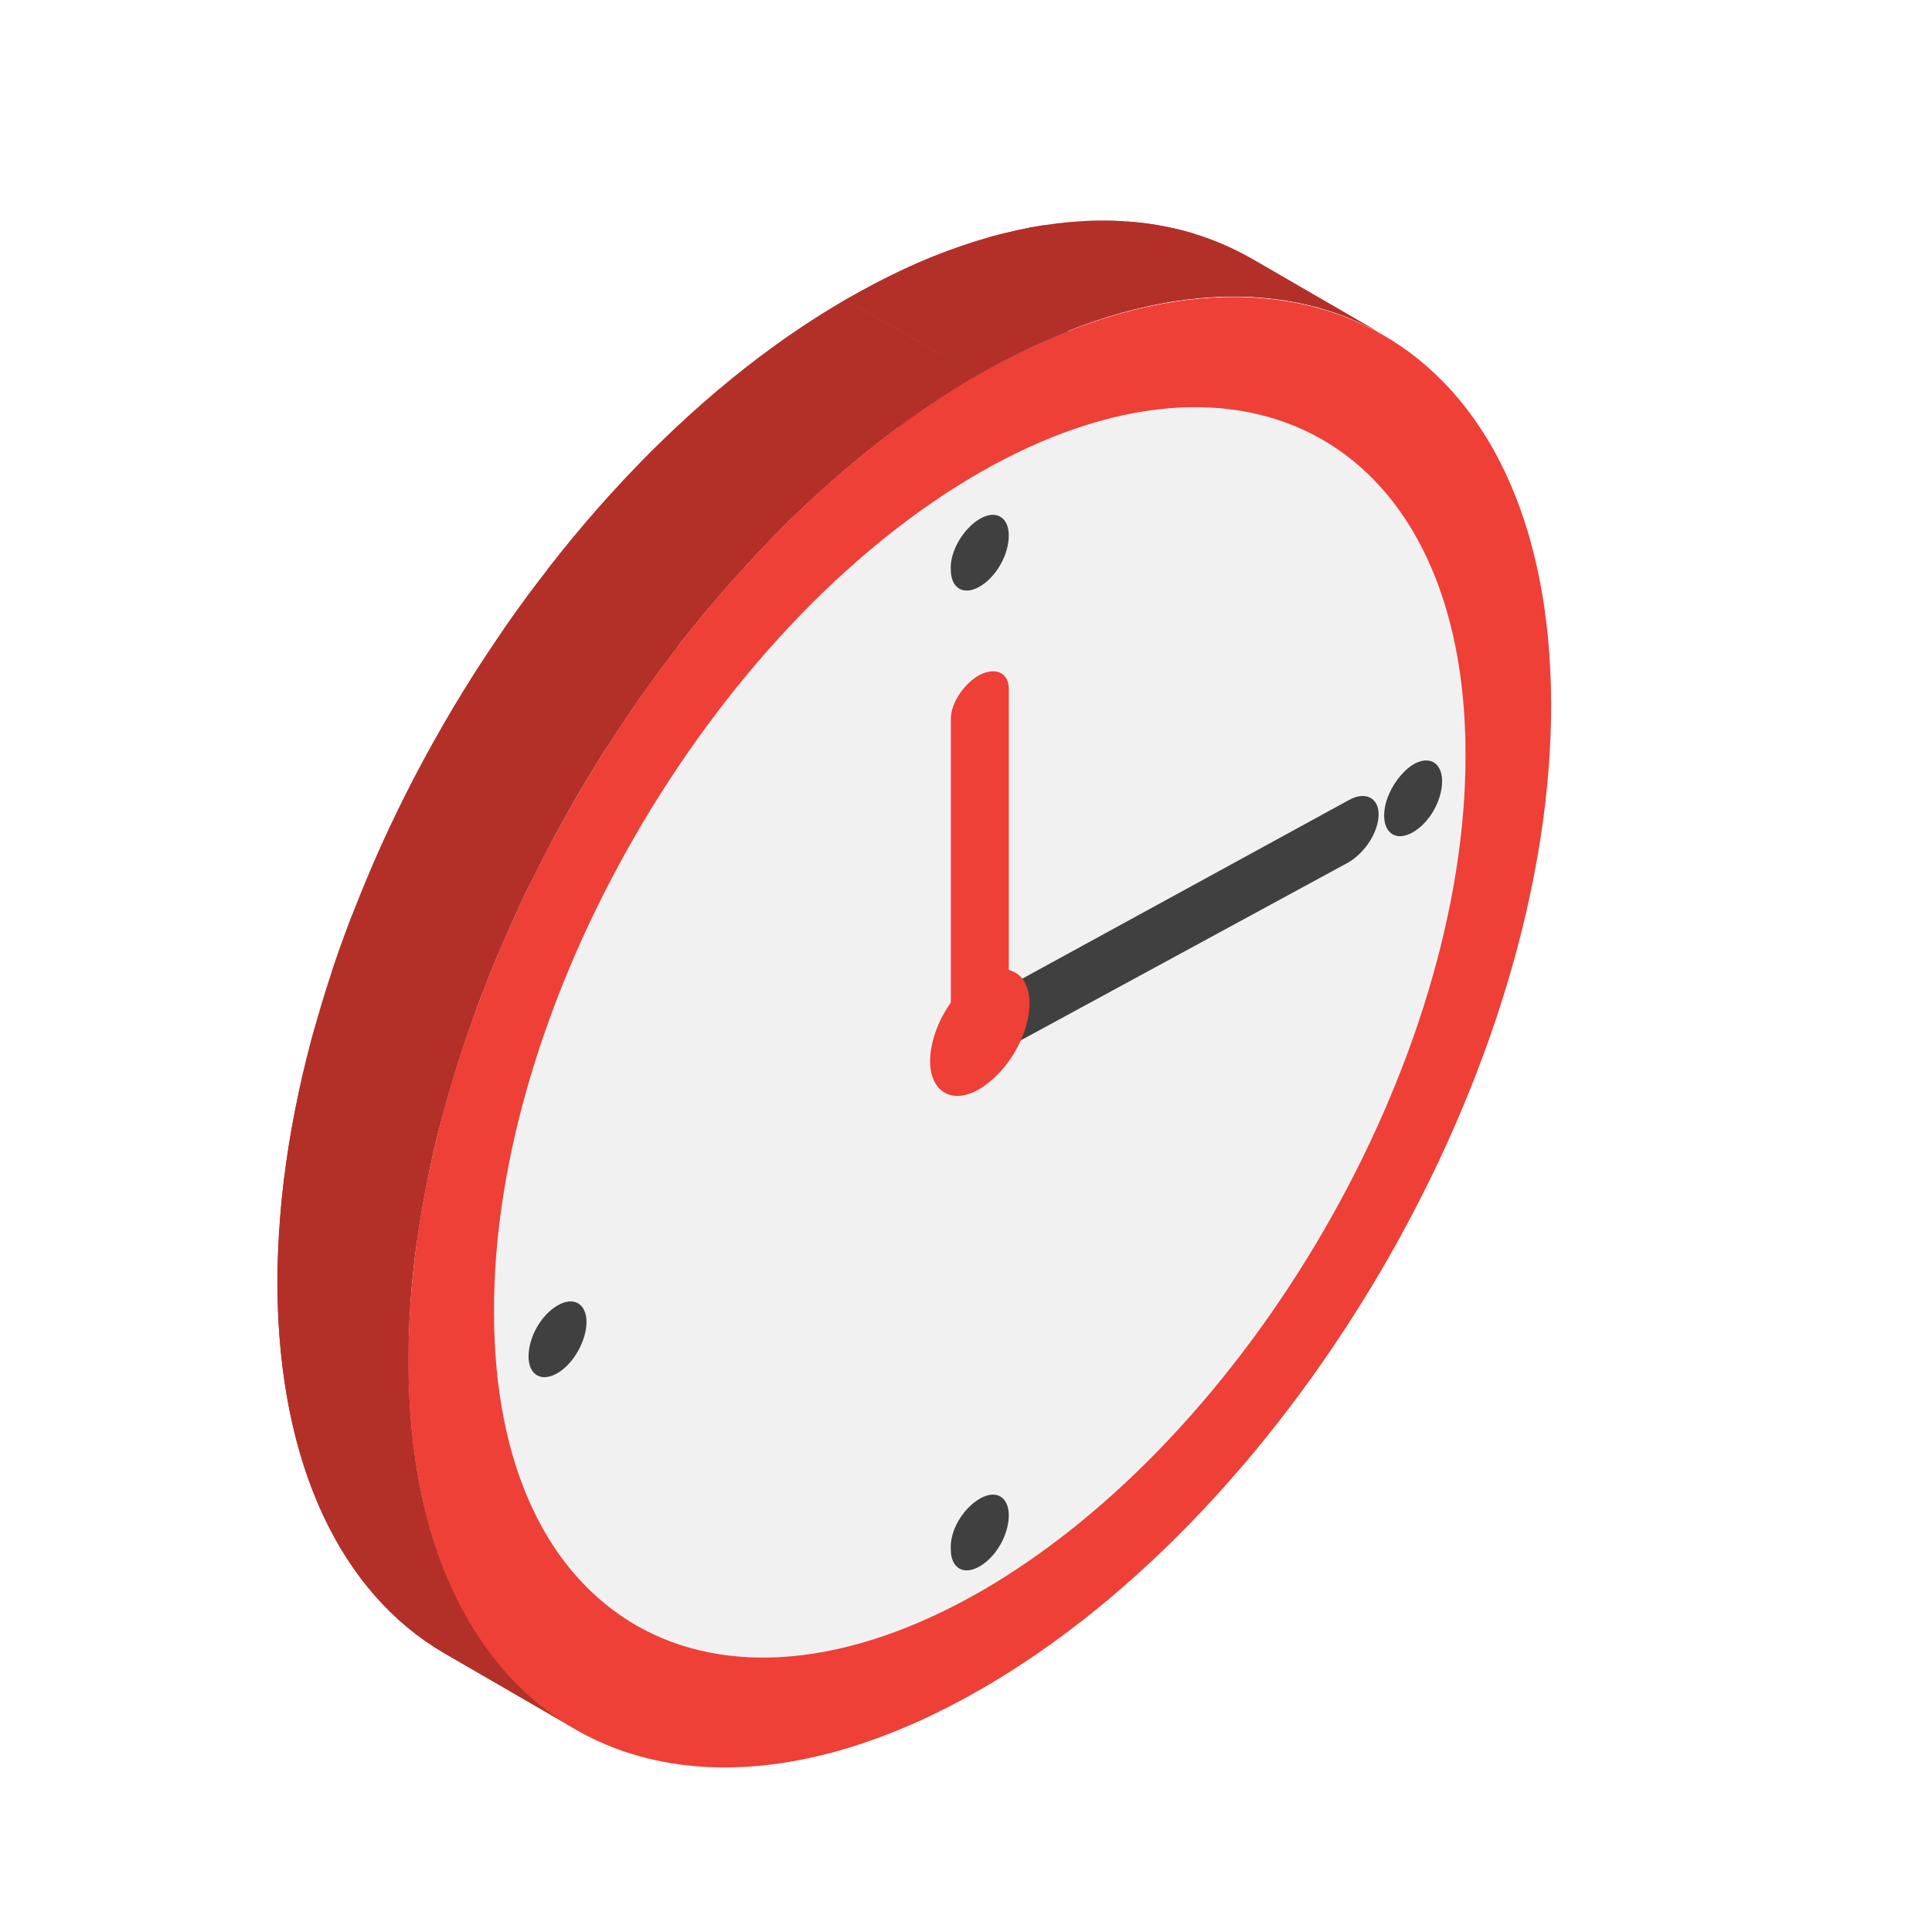
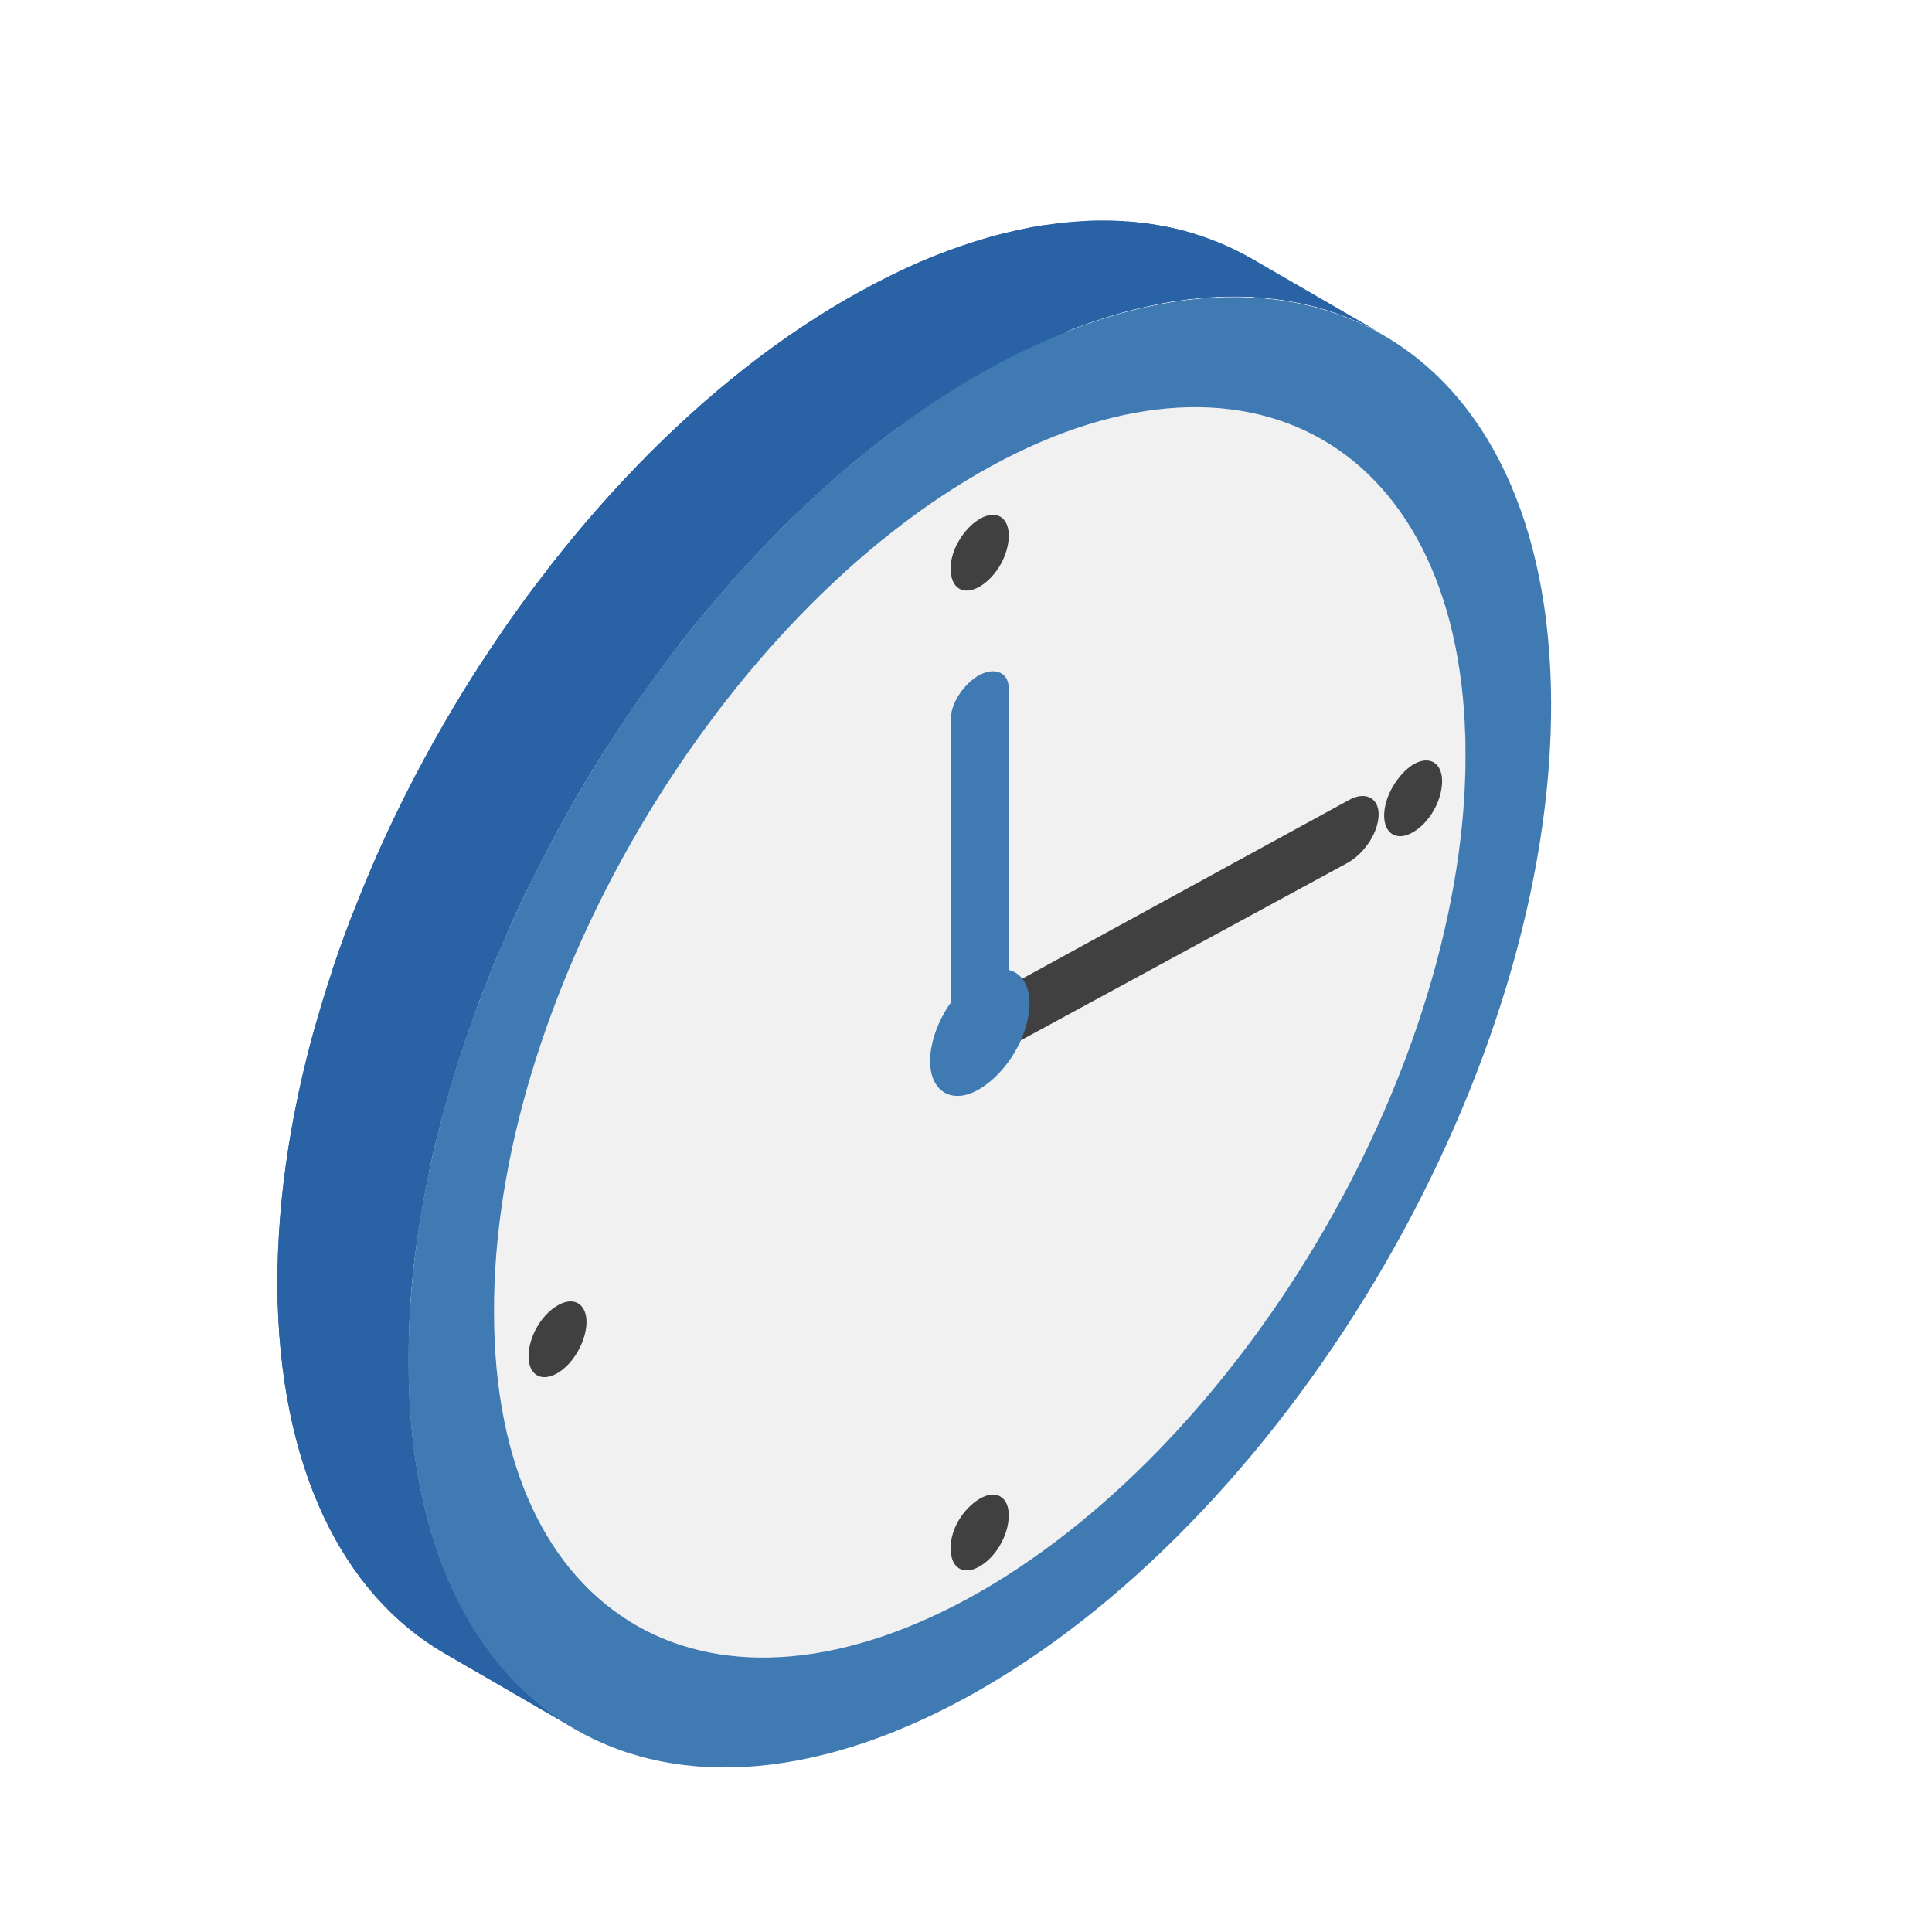
<svg xmlns="http://www.w3.org/2000/svg" xmlns:xlink="http://www.w3.org/1999/xlink" version="1.1" id="Layer_1" x="0px" y="0px" width="140px" height="140px" viewBox="0 0 140 140" style="enable-background:new 0 0 140 140;" xml:space="preserve">
  <style type="text/css">
	.st0{enable-background:new    ;}
	.st1{clip-path:url(#SVGID_2_);enable-background:new    ;}
	.st2{fill:#3C9886;}
	.st3{fill:#3B9483;}
	.st4{fill:#399080;}
	.st5{fill:#388D7C;}
	.st6{fill:#368979;}
	.st7{fill:#358576;}
	.st8{fill:#338172;}
	.st9{fill:#327D6F;}
	.st10{fill:#307A6C;}
	.st11{fill:#2F7668;}
	.st12{fill:#2D7265;}
	.st13{fill:#2C6E61;}
	.st14{fill:#2A6A5E;}
	.st15{fill:#29675B;}
	.st16{fill:#276357;}
	.st17{clip-path:url(#SVGID_4_);enable-background:new    ;}
	.st18{clip-path:url(#SVGID_6_);enable-background:new    ;}
	.st19{fill:#F1F1F2;}
	.st20{clip-path:url(#SVGID_8_);enable-background:new    ;}
	.st21{fill:#165E96;}
	.st22{fill:#155B92;}
	.st23{fill:#15598E;}
	.st24{fill:#14578A;}
	.st25{fill:#135487;}
	.st26{fill:#135283;}
	.st27{fill:#12507F;}
	.st28{fill:#124D7B;}
	.st29{fill:#114B78;}
	.st30{fill:#114974;}
	.st31{clip-path:url(#SVGID_10_);enable-background:new    ;}
- 	.st32{fill:#B33029;}
+ 	.st32{fill:#2962A5;}
	.st33{clip-path:url(#SVGID_12_);enable-background:new    ;}
- 	.st34{fill:#EE4036;}
+ 	.st34{fill:#3F7AB2;}
	.st35{fill:#404041;}
</style>
  <g>
    <g class="st0">
      <g class="st0">
        <defs>
          <path id="SVGID_1_" class="st0" d="M61.6,109.7C81,98.5,96.7,71.3,96.7,48.9c3.2,1.8,6.3,3.7,9.5,5.5      c0.1,22.3-15.6,49.6-35.1,60.8C68.2,113.6,64.4,111.4,61.6,109.7z" />
        </defs>
        <clipPath id="SVGID_2_">
          <use xlink:href="#SVGID_1_" style="overflow:visible;" />
        </clipPath>
        <g class="st1">
          <path class="st2" d="M71.1,115.3l-9.5-5.5c4.1-2.4,8.1-5.5,11.8-9.1l9.5,5.5C79.2,109.8,75.2,112.9,71.1,115.3" />
          <path class="st3" d="M82.9,106.1l-9.5-5.5c1.3-1.3,2.6-2.7,3.8-4.1l9.5,5.5C85.5,103.5,84.2,104.8,82.9,106.1" />
          <path class="st4" d="M86.7,102l-9.5-5.5c1-1.1,1.9-2.3,2.9-3.5l9.5,5.5C88.6,99.8,87.7,100.9,86.7,102" />
          <path class="st5" d="M89.6,98.6L80,93c0.8-1,1.6-2.1,2.3-3.2l9.5,5.5C91.1,96.5,90.4,97.5,89.6,98.6" />
          <path class="st6" d="M91.9,95.4l-9.5-5.5c0.7-1,1.4-2,2-3l9.5,5.5C93.3,93.4,92.6,94.4,91.9,95.4" />
          <path class="st7" d="M93.9,92.3l-9.5-5.5c0.6-1,1.2-2,1.8-3l9.5,5.5C95.2,90.4,94.6,91.4,93.9,92.3" />
          <path class="st8" d="M95.8,89.4l-9.5-5.5c0.6-1,1.1-2,1.7-3l9.5,5.5C96.9,87.4,96.3,88.4,95.8,89.4" />
          <path class="st9" d="M97.4,86.4l-9.5-5.5c0.5-1,1-2,1.5-3l9.5,5.5C98.4,84.4,97.9,85.4,97.4,86.4" />
          <path class="st10" d="M98.9,83.4l-9.5-5.5c0.5-1,1-2,1.4-3.1l9.5,5.5C99.9,81.4,99.4,82.4,98.9,83.4" />
          <path class="st11" d="M100.3,80.4l-9.5-5.5c0.5-1,0.9-2.1,1.3-3.2l9.5,5.5C101.2,78.3,100.8,79.3,100.3,80.4" />
          <path class="st12" d="M101.6,77.2l-9.5-5.5c0.4-1.1,0.8-2.2,1.2-3.3l9.5,5.5C102.4,75,102,76.1,101.6,77.2" />
          <path class="st13" d="M102.8,73.9l-9.5-5.5c0.4-1.2,0.8-2.4,1.1-3.6l9.5,5.5C103.6,71.5,103.2,72.7,102.8,73.9" />
          <path class="st14" d="M103.9,70.3l-9.5-5.5c0.4-1.3,0.7-2.7,1-4l9.5,5.5C104.6,67.6,104.3,68.9,103.9,70.3" />
          <path class="st15" d="M104.9,66.2l-9.5-5.5c0.3-1.6,0.6-3.3,0.8-4.9l9.5,5.5C105.5,63,105.2,64.6,104.9,66.2" />
          <path class="st16" d="M105.7,61.4l-9.5-5.5c0.3-2.3,0.5-4.6,0.5-6.9c0-11.1-4-18.9-10.3-22.6l9.5,5.5      c6.3,3.7,10.2,11.5,10.3,22.6C106.2,56.7,106,59,105.7,61.4" />
        </g>
      </g>
      <g class="st0">
        <defs>
          <path id="SVGID_3_" class="st0" d="M36.5,112.2c6.4,3.7,15.3,3.2,25.1-2.5l9.5,5.5c-9.8,5.6-18.6,6.2-25.1,2.5      C43.2,116,39.4,113.8,36.5,112.2z" />
        </defs>
        <clipPath id="SVGID_4_">
          <use xlink:href="#SVGID_3_" style="overflow:visible;" />
        </clipPath>
        <g class="st17">
          <path class="st11" d="M46,117.7l-9.5-5.5c0.1,0,0.1,0.1,0.2,0.1l9.5,5.5C46.2,117.8,46.1,117.7,46,117.7" />
          <path class="st10" d="M46.2,117.8l-9.5-5.5c0.6,0.3,1.2,0.6,1.8,0.9l9.5,5.5C47.4,118.4,46.8,118.1,46.2,117.8" />
          <path class="st9" d="M48,118.7l-9.5-5.5c0.6,0.3,1.2,0.5,1.9,0.7l9.5,5.5C49.2,119.2,48.6,118.9,48,118.7" />
          <path class="st8" d="M49.9,119.3l-9.5-5.5c0.6,0.2,1.3,0.3,2,0.5l9.5,5.5C51.2,119.7,50.5,119.5,49.9,119.3" />
          <path class="st7" d="M51.8,119.8l-9.5-5.5c0.7,0.1,1.4,0.2,2.1,0.2L54,120C53.2,120,52.5,119.9,51.8,119.8" />
          <path class="st6" d="M54,120l-9.5-5.5c0.8,0,1.5,0.1,2.3,0l9.5,5.5C55.5,120.1,54.7,120.1,54,120" />
          <path class="st5" d="M56.3,120.1l-9.5-5.5c0.9,0,1.7-0.1,2.6-0.3l9.5,5.5C58,119.9,57.2,120,56.3,120.1" />
          <path class="st4" d="M58.9,119.8l-9.5-5.5c1-0.2,2-0.4,3.1-0.7l9.5,5.5C61,119.4,59.9,119.6,58.9,119.8" />
          <path class="st3" d="M62,119.1l-9.5-5.5c1.4-0.4,2.7-0.8,4.1-1.4l9.5,5.5C64.8,118.3,63.4,118.8,62,119.1" />
          <path class="st2" d="M66.2,117.7l-9.5-5.5c1.6-0.7,3.3-1.5,4.9-2.5l9.5,5.5C69.4,116.2,67.8,117,66.2,117.7" />
        </g>
      </g>
      <g class="st0">
        <defs>
          <path id="SVGID_5_" class="st0" d="M96.7,48.9c0-11.1-4-18.9-10.3-22.6l9.5,5.5c6.3,3.7,10.2,11.5,10.3,22.6      C103,52.6,99.8,50.8,96.7,48.9z" />
        </defs>
        <clipPath id="SVGID_6_">
          <use xlink:href="#SVGID_5_" style="overflow:visible;" />
        </clipPath>
        <g class="st18">
          <path class="st16" d="M105.7,61.4l-9.5-5.5c0.3-2.3,0.5-4.6,0.5-6.9c0-11.1-4-18.9-10.3-22.6l9.5,5.5      c6.3,3.7,10.2,11.5,10.3,22.6C106.2,56.7,106,59,105.7,61.4" />
        </g>
      </g>
      <g>
        <path class="st19" d="M70.9,34.3c19.4-11.2,35.3-2.2,35.3,20.2c0.1,22.3-15.6,49.6-35.1,60.8s-35.3,2.2-35.3-20.1     C35.7,72.8,51.4,45.5,70.9,34.3z" />
      </g>
      <g class="st0">
        <defs>
          <path id="SVGID_7_" class="st0" d="M86.4,26.3l9.5,5.5c-6.4-3.7-15.3-3.2-25,2.4l-9.5-5.5C71.1,23.1,80,22.6,86.4,26.3z" />
        </defs>
        <clipPath id="SVGID_8_">
          <use xlink:href="#SVGID_7_" style="overflow:visible;" />
        </clipPath>
        <g class="st20">
          <path class="st21" d="M70.9,34.3l-9.5-5.5c1.7-1,3.3-1.8,4.9-2.4l9.5,5.5C74.2,32.5,72.5,33.4,70.9,34.3" />
          <path class="st22" d="M75.8,31.9l-9.5-5.5c1.4-0.6,2.8-1.1,4.1-1.4l9.5,5.5C78.6,30.8,77.2,31.3,75.8,31.9" />
          <path class="st23" d="M79.9,30.4l-9.5-5.5c1.1-0.3,2.1-0.5,3.1-0.7l9.5,5.5C82,29.9,81,30.2,79.9,30.4" />
          <path class="st24" d="M83,29.8l-9.5-5.5c0.9-0.1,1.8-0.2,2.6-0.3l9.5,5.5C84.8,29.6,83.9,29.6,83,29.8" />
          <path class="st25" d="M85.6,29.5L76.1,24c0.8,0,1.6,0,2.3,0l9.5,5.5C87.2,29.5,86.4,29.5,85.6,29.5" />
          <path class="st26" d="M88,29.5L78.5,24c0.7,0,1.4,0.1,2.1,0.2l9.5,5.5C89.4,29.7,88.7,29.6,88,29.5" />
          <path class="st27" d="M90.1,29.8l-9.5-5.5c0.7,0.1,1.3,0.3,2,0.5l9.5,5.5C91.4,30.1,90.8,29.9,90.1,29.8" />
          <path class="st28" d="M92.1,30.2l-9.5-5.5c0.6,0.2,1.3,0.4,1.9,0.7l9.5,5.5C93.3,30.6,92.7,30.4,92.1,30.2" />
          <path class="st29" d="M93.9,30.9l-9.5-5.5c0.6,0.3,1.2,0.5,1.8,0.9l9.5,5.5C95.1,31.4,94.5,31.2,93.9,30.9" />
          <path class="st30" d="M95.7,31.8l-9.5-5.5c0.1,0,0.1,0.1,0.2,0.1l9.5,5.5C95.8,31.8,95.8,31.8,95.7,31.8" />
        </g>
      </g>
      <g>
        <defs>
          <path id="SVGID_9_" d="M90.8,18.8l9.5,5.5c-7.5-4.4-18-3.8-29.5,2.9l-9.5-5.5C72.8,15,83.3,14.4,90.8,18.8z" />
        </defs>
-         <use xlink:href="#SVGID_9_" style="overflow:visible;fill:#B33029;" />
+         <use xlink:href="#SVGID_9_" style="overflow:visible;fill:#2962A5;" />
        <clipPath id="SVGID_10_">
          <use xlink:href="#SVGID_9_" style="overflow:visible;" />
        </clipPath>
        <g class="st31">
          <path class="st32" d="M70.8,27.2l-9.5-5.5c2-1.1,3.9-2.1,5.8-2.9l9.5,5.5C74.7,25.1,72.8,26.1,70.8,27.2" />
          <path class="st32" d="M76.6,24.3l-9.5-5.5c1.7-0.7,3.3-1.2,4.9-1.7l9.5,5.5C79.9,23.1,78.3,23.6,76.6,24.3" />
          <path class="st32" d="M81.5,22.6L72,17.1c1.2-0.3,2.5-0.6,3.6-0.8l9.5,5.5C84,22,82.8,22.3,81.5,22.6" />
          <path class="st32" d="M85.2,21.9l-9.5-5.5c1.1-0.2,2.1-0.3,3.1-0.3l9.5,5.5C87.2,21.6,86.2,21.7,85.2,21.9" />
          <path class="st32" d="M88.3,21.5L78.7,16c0.9,0,1.8,0,2.7,0l9.5,5.5C90.1,21.5,89.2,21.5,88.3,21.5" />
          <path class="st32" d="M91,21.6L81.5,16c0.9,0.1,1.7,0.2,2.5,0.3l9.5,5.5C92.7,21.7,91.8,21.6,91,21.6" />
          <path class="st32" d="M93.5,21.9L84,16.3c0.8,0.1,1.6,0.3,2.3,0.5l9.5,5.5C95.1,22.2,94.3,22,93.5,21.9" />
          <path class="st32" d="M95.8,22.4l-9.5-5.5c0.7,0.2,1.5,0.5,2.2,0.8l9.5,5.5C97.3,22.9,96.6,22.6,95.8,22.4" />
          <path class="st32" d="M98,23.2l-9.5-5.5c0.7,0.3,1.4,0.6,2.1,1l9.5,5.5C99.4,23.8,98.7,23.5,98,23.2" />
          <path class="st32" d="M100.1,24.2l-9.5-5.5c0.1,0,0.2,0.1,0.2,0.1l9.5,5.5C100.2,24.3,100.2,24.2,100.1,24.2" />
        </g>
      </g>
      <g>
        <defs>
          <path id="SVGID_11_" d="M41.7,125.3l-9.5-5.5c-7.4-4.3-12-13.5-12.1-26.6C20,66.9,38.5,34.9,61.3,21.7l9.5,5.5      C48,40.4,29.5,72.4,29.6,98.7C29.6,111.8,34.2,120.9,41.7,125.3z" />
        </defs>
-         <use xlink:href="#SVGID_11_" style="overflow:visible;fill:#B33029;" />
+         <use xlink:href="#SVGID_11_" style="overflow:visible;fill:#2962A5;" />
        <clipPath id="SVGID_12_">
          <use xlink:href="#SVGID_11_" style="overflow:visible;" />
        </clipPath>
        <g class="st33">
          <path class="st32" d="M41.7,125.3l-9.5-5.5c-7.4-4.3-12-13.5-12.1-26.6c0-2.7,0.2-5.4,0.5-8.1l9.5,5.5c-0.4,2.7-0.5,5.5-0.5,8.1      C29.6,111.8,34.2,120.9,41.7,125.3" />
          <path class="st32" d="M30.1,90.6l-9.5-5.5c0.2-1.9,0.6-3.8,1-5.7l9.5,5.5C30.7,86.8,30.4,88.7,30.1,90.6" />
          <path class="st32" d="M31.1,84.8l-9.5-5.5c0.3-1.6,0.7-3.2,1.2-4.8l9.5,5.5C31.8,81.7,31.4,83.3,31.1,84.8" />
          <path class="st32" d="M32.3,80.1l-9.5-5.5c0.4-1.4,0.8-2.8,1.3-4.2l9.5,5.5C33.1,77.3,32.7,78.7,32.3,80.1" />
          <path class="st32" d="M33.6,75.9L24,70.3c0.4-1.3,0.9-2.6,1.4-3.9l9.5,5.5C34.5,73.2,34,74.6,33.6,75.9" />
          <path class="st32" d="M35,71.9l-9.5-5.5c0.5-1.2,1-2.5,1.5-3.7l9.5,5.5C35.9,69.5,35.4,70.7,35,71.9" />
          <path class="st32" d="M36.5,68.2L27,62.7c0.5-1.2,1.1-2.4,1.6-3.6l9.5,5.5C37.5,65.8,37,67,36.5,68.2" />
          <path class="st32" d="M38.1,64.6l-9.5-5.5c0.6-1.2,1.2-2.4,1.8-3.5l9.5,5.5C39.3,62.3,38.7,63.5,38.1,64.6" />
          <path class="st32" d="M39.9,61.1l-9.5-5.5c0.6-1.2,1.3-2.3,1.9-3.5l9.5,5.5C41.2,58.8,40.5,59.9,39.9,61.1" />
          <path class="st32" d="M41.8,57.6l-9.5-5.5c0.7-1.2,1.4-2.3,2.1-3.5l9.5,5.5C43.2,55.3,42.5,56.5,41.8,57.6" />
          <path class="st32" d="M44,54.1l-9.5-5.5c0.8-1.2,1.6-2.4,2.4-3.6l9.5,5.5C45.6,51.7,44.8,52.9,44,54.1" />
          <path class="st32" d="M46.4,50.6L36.9,45c0.9-1.3,1.8-2.5,2.8-3.7l9.5,5.5C48.2,48,47.3,49.3,46.4,50.6" />
          <path class="st32" d="M49.1,46.8l-9.5-5.5c1.1-1.4,2.2-2.8,3.4-4.1l9.5,5.5C51.3,44.1,50.2,45.4,49.1,46.8" />
          <path class="st32" d="M52.5,42.7L43,37.2c1.5-1.7,3-3.3,4.5-4.8l9.5,5.5C55.5,39.4,54,41.1,52.5,42.7" />
          <path class="st32" d="M57,37.9l-9.5-5.5c4.3-4.3,9-7.9,13.8-10.7l9.5,5.5C66,30,61.3,33.7,57,37.9" />
        </g>
      </g>
      <g>
        <path class="st34" d="M70.8,27.2c22.9-13.2,41.5-2.6,41.6,23.7c0.1,26.3-18.4,58.3-41.3,71.5c-22.9,13.2-41.5,2.6-41.5-23.7     C29.5,72.4,48,40.4,70.8,27.2z M71.1,115.3c19.4-11.2,35.2-38.4,35.1-60.8c-0.1-22.3-15.9-31.4-35.3-20.2S35.7,72.8,35.8,95.1     C35.8,117.5,51.6,126.5,71.1,115.3" />
      </g>
    </g>
  </g>
  <g>
    <path class="st35" d="M71,37.6c1.2-0.7,2.1-0.1,2.1,1.2c0,1.4-0.9,3-2.1,3.7s-2.1,0.1-2.1-1.2C68.8,40,69.8,38.3,71,37.6z" />
  </g>
  <g>
    <path class="st35" d="M102.4,55.4c1.2-0.7,2.1-0.1,2.1,1.2c0,1.4-0.9,3-2.1,3.7s-2.1,0.1-2.1-1.2C100.3,57.7,101.3,56.1,102.4,55.4   z" />
  </g>
  <g>
    <path class="st35" d="M40.4,94.6c1.2-0.7,2.1-0.1,2.1,1.2s-0.9,3-2.1,3.7c-1.2,0.7-2.1,0.1-2.1-1.2C38.3,96.9,39.2,95.3,40.4,94.6z   " />
  </g>
  <g>
    <path class="st35" d="M71,108.6c1.2-0.7,2.1-0.1,2.1,1.2c0,1.4-0.9,3-2.1,3.7c-1.2,0.7-2.1,0.1-2.1-1.2   C68.8,110.9,69.8,109.3,71,108.6z" />
  </g>
  <path class="st35" d="M97.7,62.5L71,77c-1.2,0.7-2.2,0.2-2.2-1v0c0-1.2,1-2.7,2.2-3.4l26.7-14.6c1.2-0.7,2.2-0.2,2.2,1v0  C99.9,60.3,98.9,61.8,97.7,62.5z" />
  <g>
    <path class="st34" d="M71,70.7c2-1.1,3.6-0.2,3.6,2c0,2.3-1.6,5-3.6,6.2s-3.6,0.2-3.6-2C67.4,74.6,69,71.8,71,70.7z" />
  </g>
  <path class="st34" d="M71,75.7L71,75.7c-1.2,0.6-2.1,0.1-2.1-1V52.1c0-1.2,1-2.6,2.1-3.2v0c1.2-0.6,2.1-0.1,2.1,1v22.6  C73.1,73.6,72.2,75.1,71,75.7z" />
</svg>
